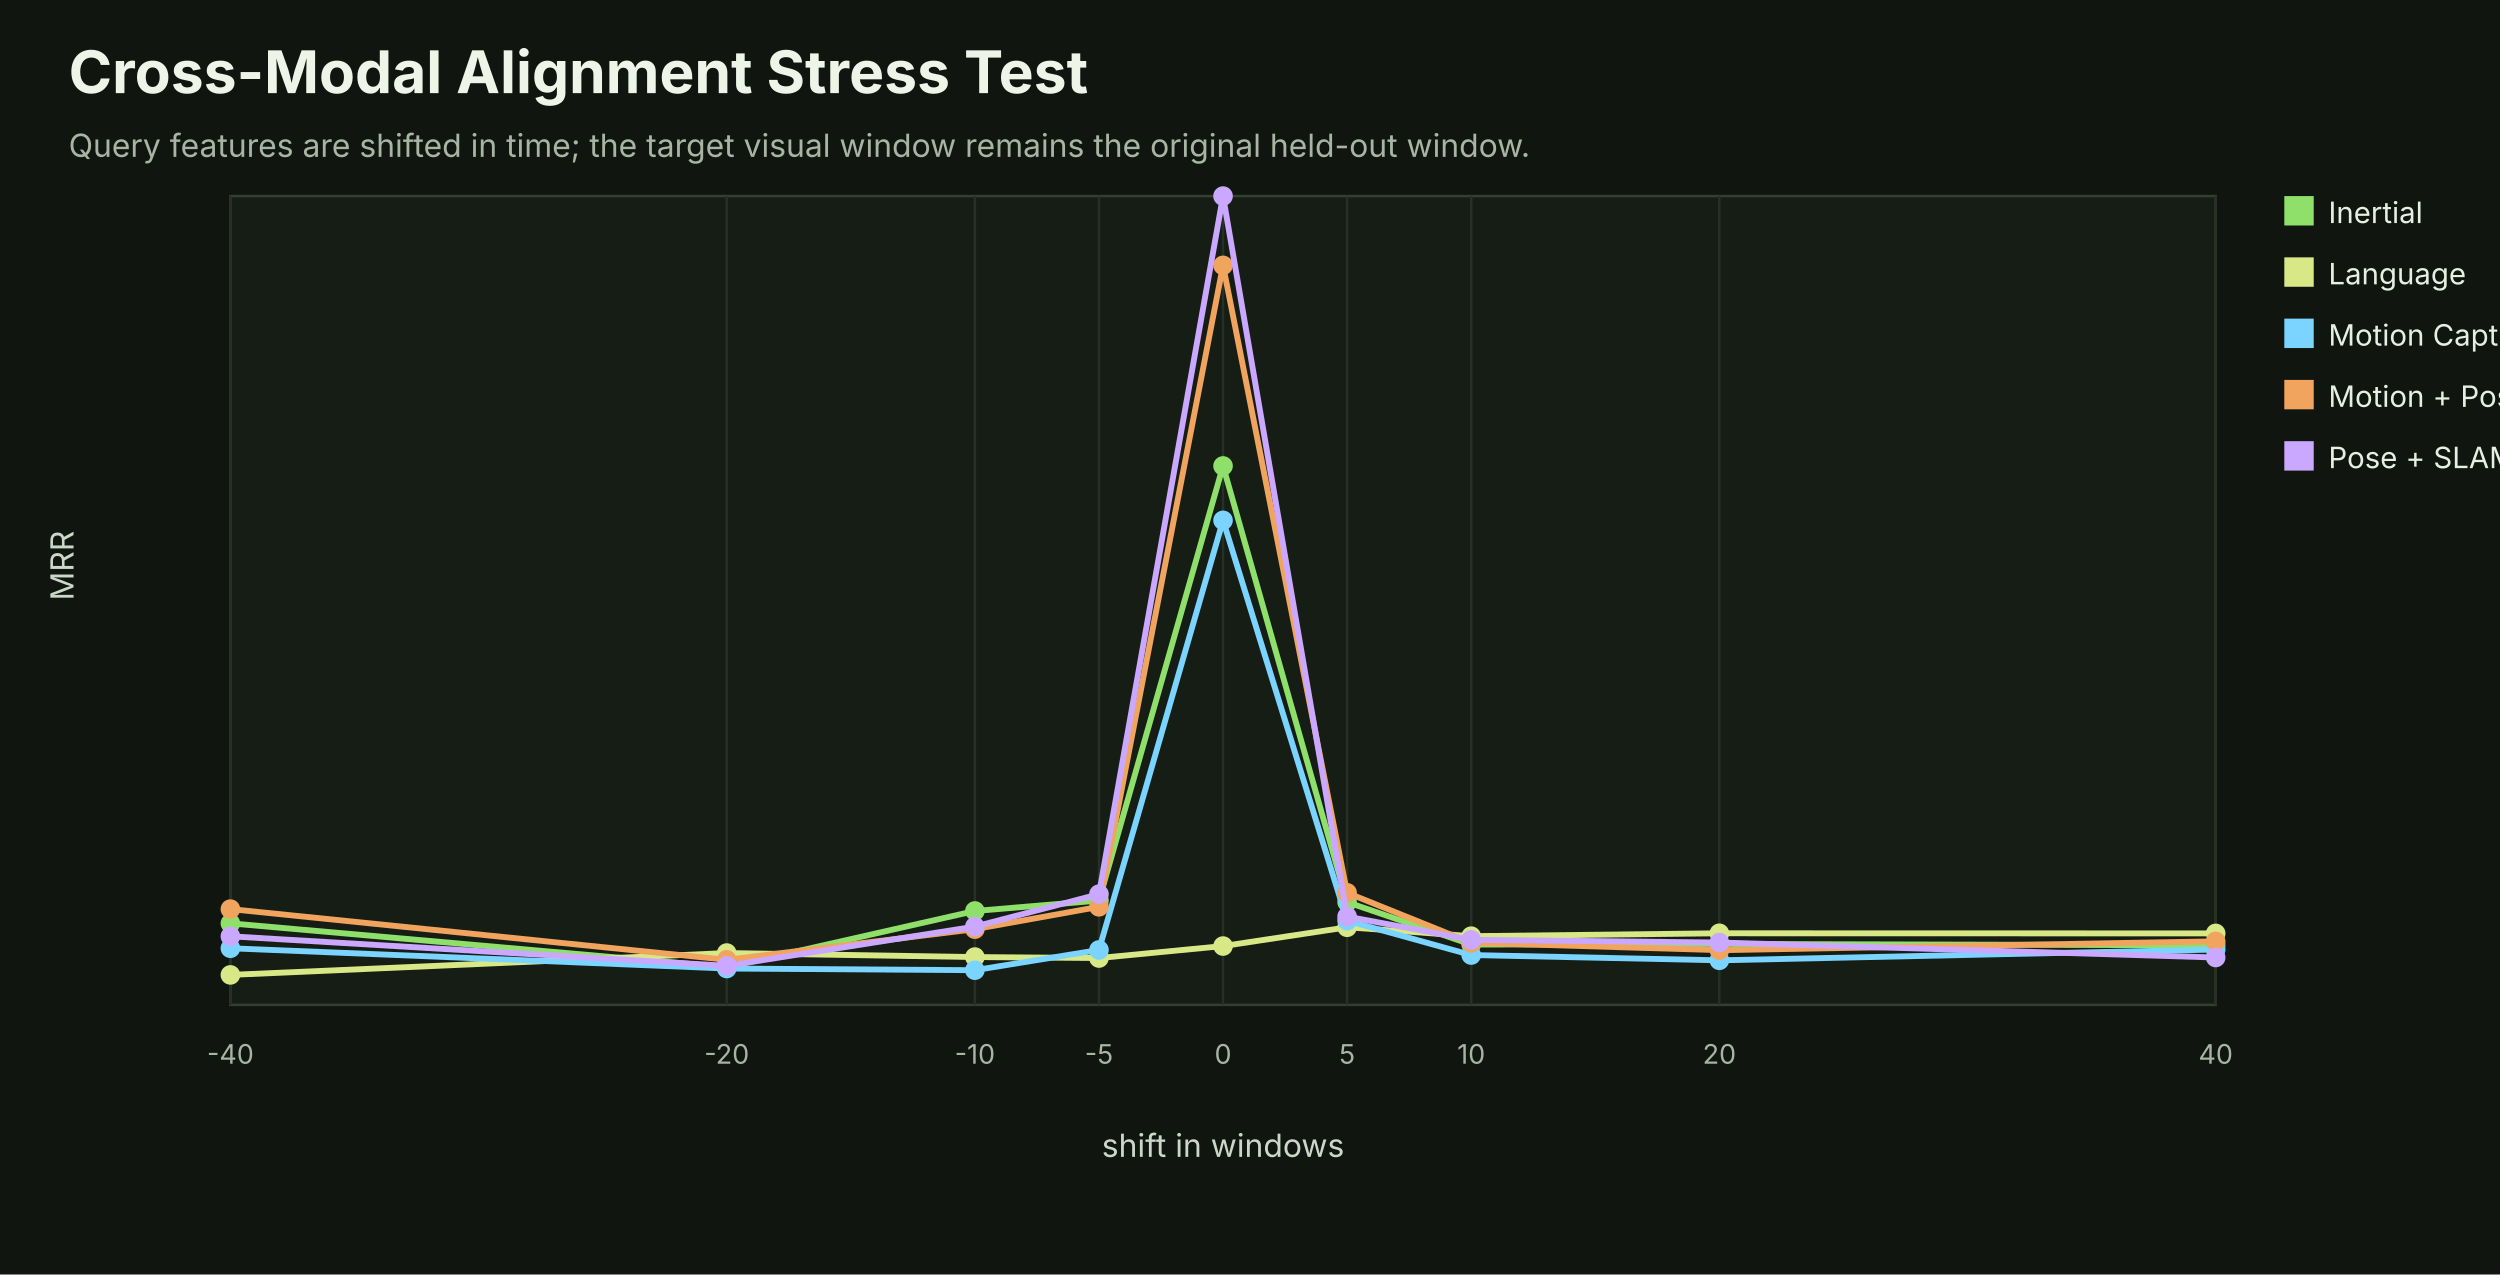
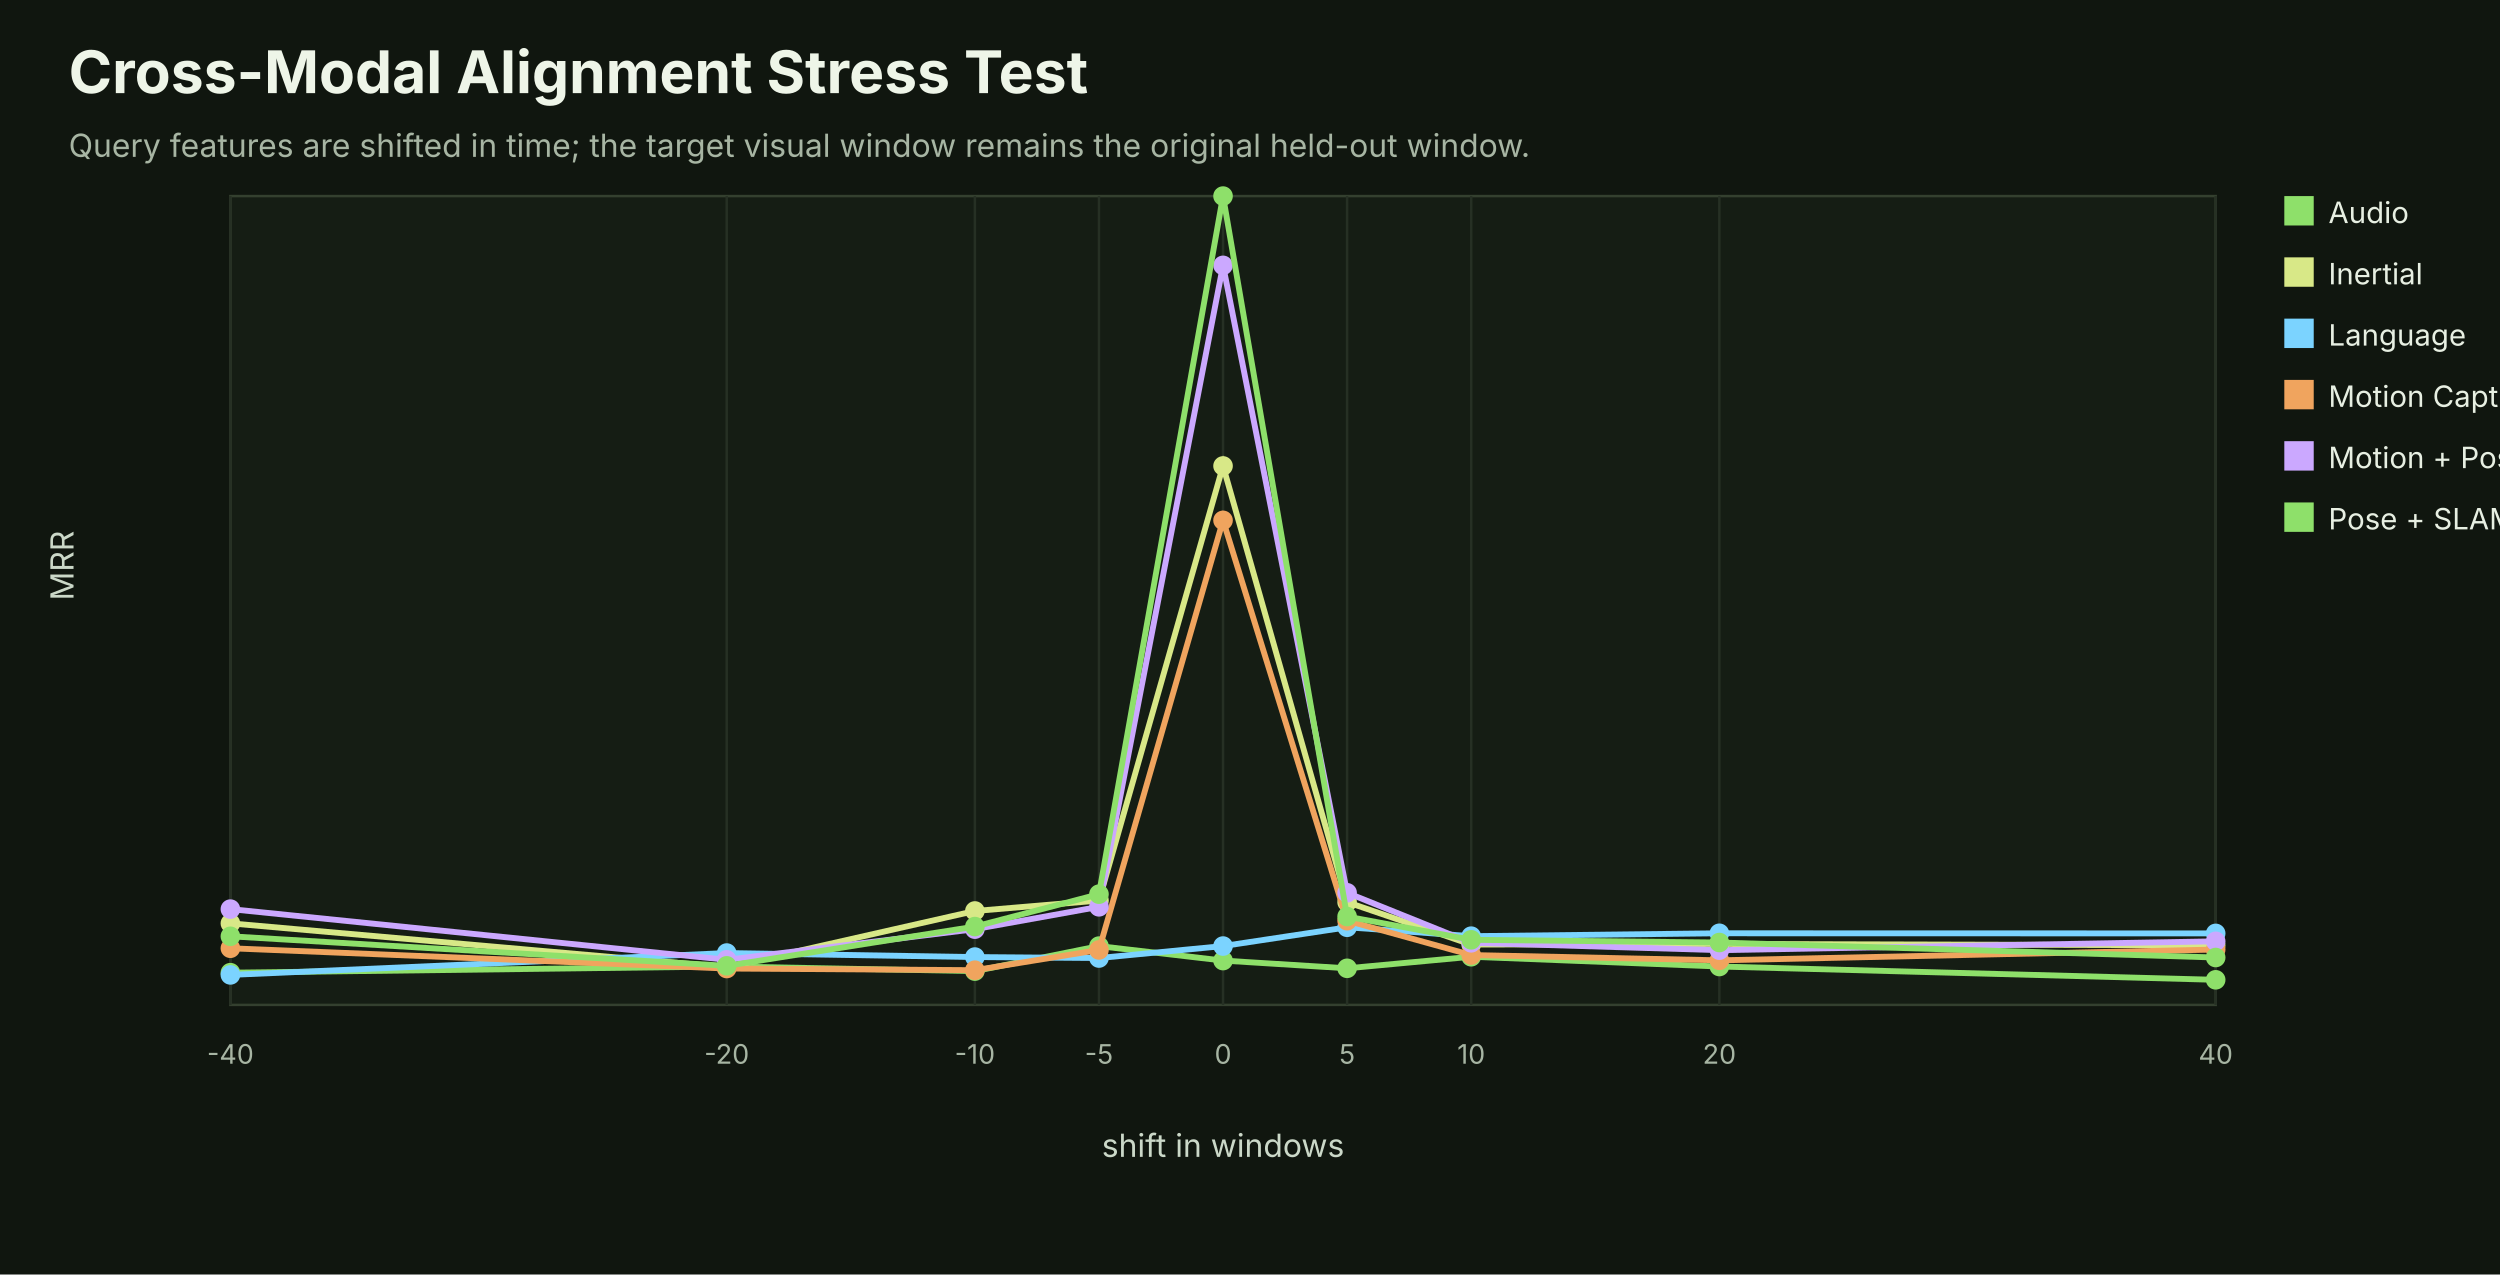
<svg xmlns="http://www.w3.org/2000/svg" width="1020" height="520" viewBox="0 0 1020 520">
  <rect width="100%" height="100%" fill="#10160f" />
  <text x="28" y="38" fill="#eef5e8" font-family="Inter, Arial" font-size="24" font-weight="700">Cross-Modal Alignment Stress Test</text>
  <text x="28" y="64" fill="#a7b5a3" font-family="Inter, Arial" font-size="13">Query features are shifted in time; the target visual window remains the original held-out window.</text>
  <rect x="94" y="80" width="810" height="330" fill="#151d14" stroke="#34402f" />
  <line x1="94.00" y1="80" x2="94.00" y2="410" stroke="#263024" stroke-width="1" />
  <text x="94.00" y="434" fill="#a7b5a3" font-family="Inter, Arial" font-size="11" text-anchor="middle">-40</text>
  <line x1="296.50" y1="80" x2="296.50" y2="410" stroke="#263024" stroke-width="1" />
  <text x="296.50" y="434" fill="#a7b5a3" font-family="Inter, Arial" font-size="11" text-anchor="middle">-20</text>
  <line x1="397.75" y1="80" x2="397.75" y2="410" stroke="#263024" stroke-width="1" />
  <text x="397.75" y="434" fill="#a7b5a3" font-family="Inter, Arial" font-size="11" text-anchor="middle">-10</text>
  <line x1="448.38" y1="80" x2="448.38" y2="410" stroke="#263024" stroke-width="1" />
  <text x="448.38" y="434" fill="#a7b5a3" font-family="Inter, Arial" font-size="11" text-anchor="middle">-5</text>
  <line x1="499.00" y1="80" x2="499.00" y2="410" stroke="#263024" stroke-width="1" />
  <text x="499.00" y="434" fill="#a7b5a3" font-family="Inter, Arial" font-size="11" text-anchor="middle">0</text>
  <line x1="549.62" y1="80" x2="549.62" y2="410" stroke="#263024" stroke-width="1" />
  <text x="549.62" y="434" fill="#a7b5a3" font-family="Inter, Arial" font-size="11" text-anchor="middle">5</text>
  <line x1="600.25" y1="80" x2="600.25" y2="410" stroke="#263024" stroke-width="1" />
  <text x="600.25" y="434" fill="#a7b5a3" font-family="Inter, Arial" font-size="11" text-anchor="middle">10</text>
  <line x1="701.50" y1="80" x2="701.50" y2="410" stroke="#263024" stroke-width="1" />
  <text x="701.50" y="434" fill="#a7b5a3" font-family="Inter, Arial" font-size="11" text-anchor="middle">20</text>
  <line x1="904.00" y1="80" x2="904.00" y2="410" stroke="#263024" stroke-width="1" />
  <text x="904.00" y="434" fill="#a7b5a3" font-family="Inter, Arial" font-size="11" text-anchor="middle">40</text>
  <text x="499.0" y="472" fill="#cbd8c8" font-family="Inter, Arial" font-size="13" text-anchor="middle">shift in windows</text>
  <text x="30" y="245.0" fill="#cbd8c8" font-family="Inter, Arial" font-size="13" transform="rotate(-90 30 245.0)">MRR</text>
-   <polyline points="94.00,376.73 296.50,394.62 397.75,371.68 448.38,367.42 499.00,190.11 549.62,368.07 600.25,385.39 701.50,385.12 904.00,385.69" fill="none" stroke="#8ee06a" stroke-width="2.4" />
-   <circle cx="94.00" cy="376.73" r="4" fill="#8ee06a" />
-   <circle cx="296.50" cy="394.62" r="4" fill="#8ee06a" />
-   <circle cx="397.75" cy="371.68" r="4" fill="#8ee06a" />
-   <circle cx="448.38" cy="367.42" r="4" fill="#8ee06a" />
-   <circle cx="499.00" cy="190.11" r="4" fill="#8ee06a" />
-   <circle cx="549.62" cy="368.07" r="4" fill="#8ee06a" />
-   <circle cx="600.25" cy="385.39" r="4" fill="#8ee06a" />
-   <circle cx="701.50" cy="385.12" r="4" fill="#8ee06a" />
-   <circle cx="904.00" cy="385.69" r="4" fill="#8ee06a" />
+   <polyline points="94.00,396.86 296.50,394.32 397.75,396.22 448.38,386.01 499.00,391.92 549.62,395.07 600.25,390.35 701.50,394.34 904.00,399.76" fill="none" stroke="#8ee06a" stroke-width="2.4" />
+   <circle cx="94.00" cy="396.86" r="4" fill="#8ee06a" />
+   <circle cx="296.50" cy="394.32" r="4" fill="#8ee06a" />
+   <circle cx="397.75" cy="396.22" r="4" fill="#8ee06a" />
+   <circle cx="448.38" cy="386.01" r="4" fill="#8ee06a" />
+   <circle cx="499.00" cy="391.92" r="4" fill="#8ee06a" />
+   <circle cx="549.62" cy="395.07" r="4" fill="#8ee06a" />
+   <circle cx="600.25" cy="390.35" r="4" fill="#8ee06a" />
+   <circle cx="701.50" cy="394.34" r="4" fill="#8ee06a" />
+   <circle cx="904.00" cy="399.76" r="4" fill="#8ee06a" />
  <rect x="932" y="80" width="12" height="12" fill="#8ee06a" />
-   <text x="950" y="91" fill="#e7efe2" font-family="Inter, Arial" font-size="12">Inertial</text>
-   <polyline points="94.00,397.76 296.50,388.84 397.75,390.48 448.38,390.88 499.00,385.99 549.62,378.33 600.25,381.96 701.50,380.78 904.00,380.83" fill="none" stroke="#d8e887" stroke-width="2.4" />
-   <circle cx="94.00" cy="397.76" r="4" fill="#d8e887" />
-   <circle cx="296.50" cy="388.84" r="4" fill="#d8e887" />
-   <circle cx="397.75" cy="390.48" r="4" fill="#d8e887" />
-   <circle cx="448.38" cy="390.88" r="4" fill="#d8e887" />
-   <circle cx="499.00" cy="385.99" r="4" fill="#d8e887" />
-   <circle cx="549.62" cy="378.33" r="4" fill="#d8e887" />
-   <circle cx="600.25" cy="381.96" r="4" fill="#d8e887" />
-   <circle cx="701.50" cy="380.78" r="4" fill="#d8e887" />
-   <circle cx="904.00" cy="380.83" r="4" fill="#d8e887" />
+   <text x="950" y="91" fill="#e7efe2" font-family="Inter, Arial" font-size="12">Audio</text>
+   <polyline points="94.00,376.73 296.50,394.62 397.75,371.68 448.38,367.42 499.00,190.11 549.62,368.07 600.25,385.39 701.50,385.12 904.00,385.69" fill="none" stroke="#d8e887" stroke-width="2.4" />
+   <circle cx="94.00" cy="376.73" r="4" fill="#d8e887" />
+   <circle cx="296.50" cy="394.62" r="4" fill="#d8e887" />
+   <circle cx="397.75" cy="371.68" r="4" fill="#d8e887" />
+   <circle cx="448.38" cy="367.42" r="4" fill="#d8e887" />
+   <circle cx="499.00" cy="190.11" r="4" fill="#d8e887" />
+   <circle cx="549.62" cy="368.07" r="4" fill="#d8e887" />
+   <circle cx="600.25" cy="385.39" r="4" fill="#d8e887" />
+   <circle cx="701.50" cy="385.12" r="4" fill="#d8e887" />
+   <circle cx="904.00" cy="385.69" r="4" fill="#d8e887" />
  <rect x="932" y="105" width="12" height="12" fill="#d8e887" />
-   <text x="950" y="116" fill="#e7efe2" font-family="Inter, Arial" font-size="12">Language</text>
-   <polyline points="94.00,386.89 296.50,395.16 397.75,395.84 448.38,387.58 499.00,212.31 549.62,375.65 600.25,389.66 701.50,391.81 904.00,387.41" fill="none" stroke="#7bd3ff" stroke-width="2.4" />
-   <circle cx="94.00" cy="386.89" r="4" fill="#7bd3ff" />
-   <circle cx="296.50" cy="395.16" r="4" fill="#7bd3ff" />
-   <circle cx="397.75" cy="395.84" r="4" fill="#7bd3ff" />
-   <circle cx="448.38" cy="387.58" r="4" fill="#7bd3ff" />
-   <circle cx="499.00" cy="212.31" r="4" fill="#7bd3ff" />
-   <circle cx="549.62" cy="375.65" r="4" fill="#7bd3ff" />
-   <circle cx="600.25" cy="389.66" r="4" fill="#7bd3ff" />
-   <circle cx="701.50" cy="391.81" r="4" fill="#7bd3ff" />
-   <circle cx="904.00" cy="387.41" r="4" fill="#7bd3ff" />
+   <text x="950" y="116" fill="#e7efe2" font-family="Inter, Arial" font-size="12">Inertial</text>
+   <polyline points="94.00,397.76 296.50,388.84 397.75,390.48 448.38,390.88 499.00,385.99 549.62,378.33 600.25,381.96 701.50,380.78 904.00,380.83" fill="none" stroke="#7bd3ff" stroke-width="2.4" />
+   <circle cx="94.00" cy="397.76" r="4" fill="#7bd3ff" />
+   <circle cx="296.50" cy="388.84" r="4" fill="#7bd3ff" />
+   <circle cx="397.75" cy="390.48" r="4" fill="#7bd3ff" />
+   <circle cx="448.38" cy="390.88" r="4" fill="#7bd3ff" />
+   <circle cx="499.00" cy="385.99" r="4" fill="#7bd3ff" />
+   <circle cx="549.62" cy="378.33" r="4" fill="#7bd3ff" />
+   <circle cx="600.25" cy="381.96" r="4" fill="#7bd3ff" />
+   <circle cx="701.50" cy="380.78" r="4" fill="#7bd3ff" />
+   <circle cx="904.00" cy="380.83" r="4" fill="#7bd3ff" />
  <rect x="932" y="130" width="12" height="12" fill="#7bd3ff" />
-   <text x="950" y="141" fill="#e7efe2" font-family="Inter, Arial" font-size="12">Motion Capture</text>
-   <polyline points="94.00,370.92 296.50,391.60 397.75,379.10 448.38,369.98 499.00,108.27 549.62,364.26 600.25,384.66 701.50,387.67 904.00,384.06" fill="none" stroke="#f0a45e" stroke-width="2.4" />
-   <circle cx="94.00" cy="370.92" r="4" fill="#f0a45e" />
-   <circle cx="296.50" cy="391.60" r="4" fill="#f0a45e" />
-   <circle cx="397.75" cy="379.10" r="4" fill="#f0a45e" />
-   <circle cx="448.38" cy="369.98" r="4" fill="#f0a45e" />
-   <circle cx="499.00" cy="108.27" r="4" fill="#f0a45e" />
-   <circle cx="549.62" cy="364.26" r="4" fill="#f0a45e" />
-   <circle cx="600.25" cy="384.66" r="4" fill="#f0a45e" />
-   <circle cx="701.50" cy="387.67" r="4" fill="#f0a45e" />
-   <circle cx="904.00" cy="384.06" r="4" fill="#f0a45e" />
+   <text x="950" y="141" fill="#e7efe2" font-family="Inter, Arial" font-size="12">Language</text>
+   <polyline points="94.00,386.89 296.50,395.16 397.75,395.84 448.38,387.58 499.00,212.31 549.62,375.65 600.25,389.66 701.50,391.81 904.00,387.41" fill="none" stroke="#f0a45e" stroke-width="2.4" />
+   <circle cx="94.00" cy="386.89" r="4" fill="#f0a45e" />
+   <circle cx="296.50" cy="395.16" r="4" fill="#f0a45e" />
+   <circle cx="397.75" cy="395.84" r="4" fill="#f0a45e" />
+   <circle cx="448.38" cy="387.58" r="4" fill="#f0a45e" />
+   <circle cx="499.00" cy="212.31" r="4" fill="#f0a45e" />
+   <circle cx="549.62" cy="375.65" r="4" fill="#f0a45e" />
+   <circle cx="600.25" cy="389.66" r="4" fill="#f0a45e" />
+   <circle cx="701.50" cy="391.81" r="4" fill="#f0a45e" />
+   <circle cx="904.00" cy="387.41" r="4" fill="#f0a45e" />
  <rect x="932" y="155" width="12" height="12" fill="#f0a45e" />
-   <text x="950" y="166" fill="#e7efe2" font-family="Inter, Arial" font-size="12">Motion + Pose + IMU</text>
-   <polyline points="94.00,382.01 296.50,394.06 397.75,378.04 448.38,364.82 499.00,80.00 549.62,373.96 600.25,383.44 701.50,384.55 904.00,390.66" fill="none" stroke="#cba8ff" stroke-width="2.4" />
-   <circle cx="94.00" cy="382.01" r="4" fill="#cba8ff" />
-   <circle cx="296.50" cy="394.06" r="4" fill="#cba8ff" />
-   <circle cx="397.75" cy="378.04" r="4" fill="#cba8ff" />
-   <circle cx="448.38" cy="364.82" r="4" fill="#cba8ff" />
-   <circle cx="499.00" cy="80.00" r="4" fill="#cba8ff" />
-   <circle cx="549.62" cy="373.96" r="4" fill="#cba8ff" />
-   <circle cx="600.25" cy="383.44" r="4" fill="#cba8ff" />
-   <circle cx="701.50" cy="384.55" r="4" fill="#cba8ff" />
-   <circle cx="904.00" cy="390.66" r="4" fill="#cba8ff" />
+   <text x="950" y="166" fill="#e7efe2" font-family="Inter, Arial" font-size="12">Motion Capture</text>
+   <polyline points="94.00,370.92 296.50,391.60 397.75,379.10 448.38,369.98 499.00,108.27 549.62,364.26 600.25,384.66 701.50,387.67 904.00,384.06" fill="none" stroke="#cba8ff" stroke-width="2.4" />
+   <circle cx="94.00" cy="370.92" r="4" fill="#cba8ff" />
+   <circle cx="296.50" cy="391.60" r="4" fill="#cba8ff" />
+   <circle cx="397.75" cy="379.10" r="4" fill="#cba8ff" />
+   <circle cx="448.38" cy="369.98" r="4" fill="#cba8ff" />
+   <circle cx="499.00" cy="108.27" r="4" fill="#cba8ff" />
+   <circle cx="549.62" cy="364.26" r="4" fill="#cba8ff" />
+   <circle cx="600.25" cy="384.66" r="4" fill="#cba8ff" />
+   <circle cx="701.50" cy="387.67" r="4" fill="#cba8ff" />
+   <circle cx="904.00" cy="384.06" r="4" fill="#cba8ff" />
  <rect x="932" y="180" width="12" height="12" fill="#cba8ff" />
-   <text x="950" y="191" fill="#e7efe2" font-family="Inter, Arial" font-size="12">Pose + SLAM</text>
+   <text x="950" y="191" fill="#e7efe2" font-family="Inter, Arial" font-size="12">Motion + Pose + IMU</text>
+   <polyline points="94.00,382.01 296.50,394.06 397.75,378.04 448.38,364.82 499.00,80.00 549.62,373.96 600.25,383.44 701.50,384.55 904.00,390.66" fill="none" stroke="#8ee06a" stroke-width="2.4" />
+   <circle cx="94.00" cy="382.01" r="4" fill="#8ee06a" />
+   <circle cx="296.50" cy="394.06" r="4" fill="#8ee06a" />
+   <circle cx="397.75" cy="378.04" r="4" fill="#8ee06a" />
+   <circle cx="448.38" cy="364.82" r="4" fill="#8ee06a" />
+   <circle cx="499.00" cy="80.00" r="4" fill="#8ee06a" />
+   <circle cx="549.62" cy="373.96" r="4" fill="#8ee06a" />
+   <circle cx="600.25" cy="383.44" r="4" fill="#8ee06a" />
+   <circle cx="701.50" cy="384.55" r="4" fill="#8ee06a" />
+   <circle cx="904.00" cy="390.66" r="4" fill="#8ee06a" />
+   <rect x="932" y="205" width="12" height="12" fill="#8ee06a" />
+   <text x="950" y="216" fill="#e7efe2" font-family="Inter, Arial" font-size="12">Pose + SLAM</text>
</svg>
